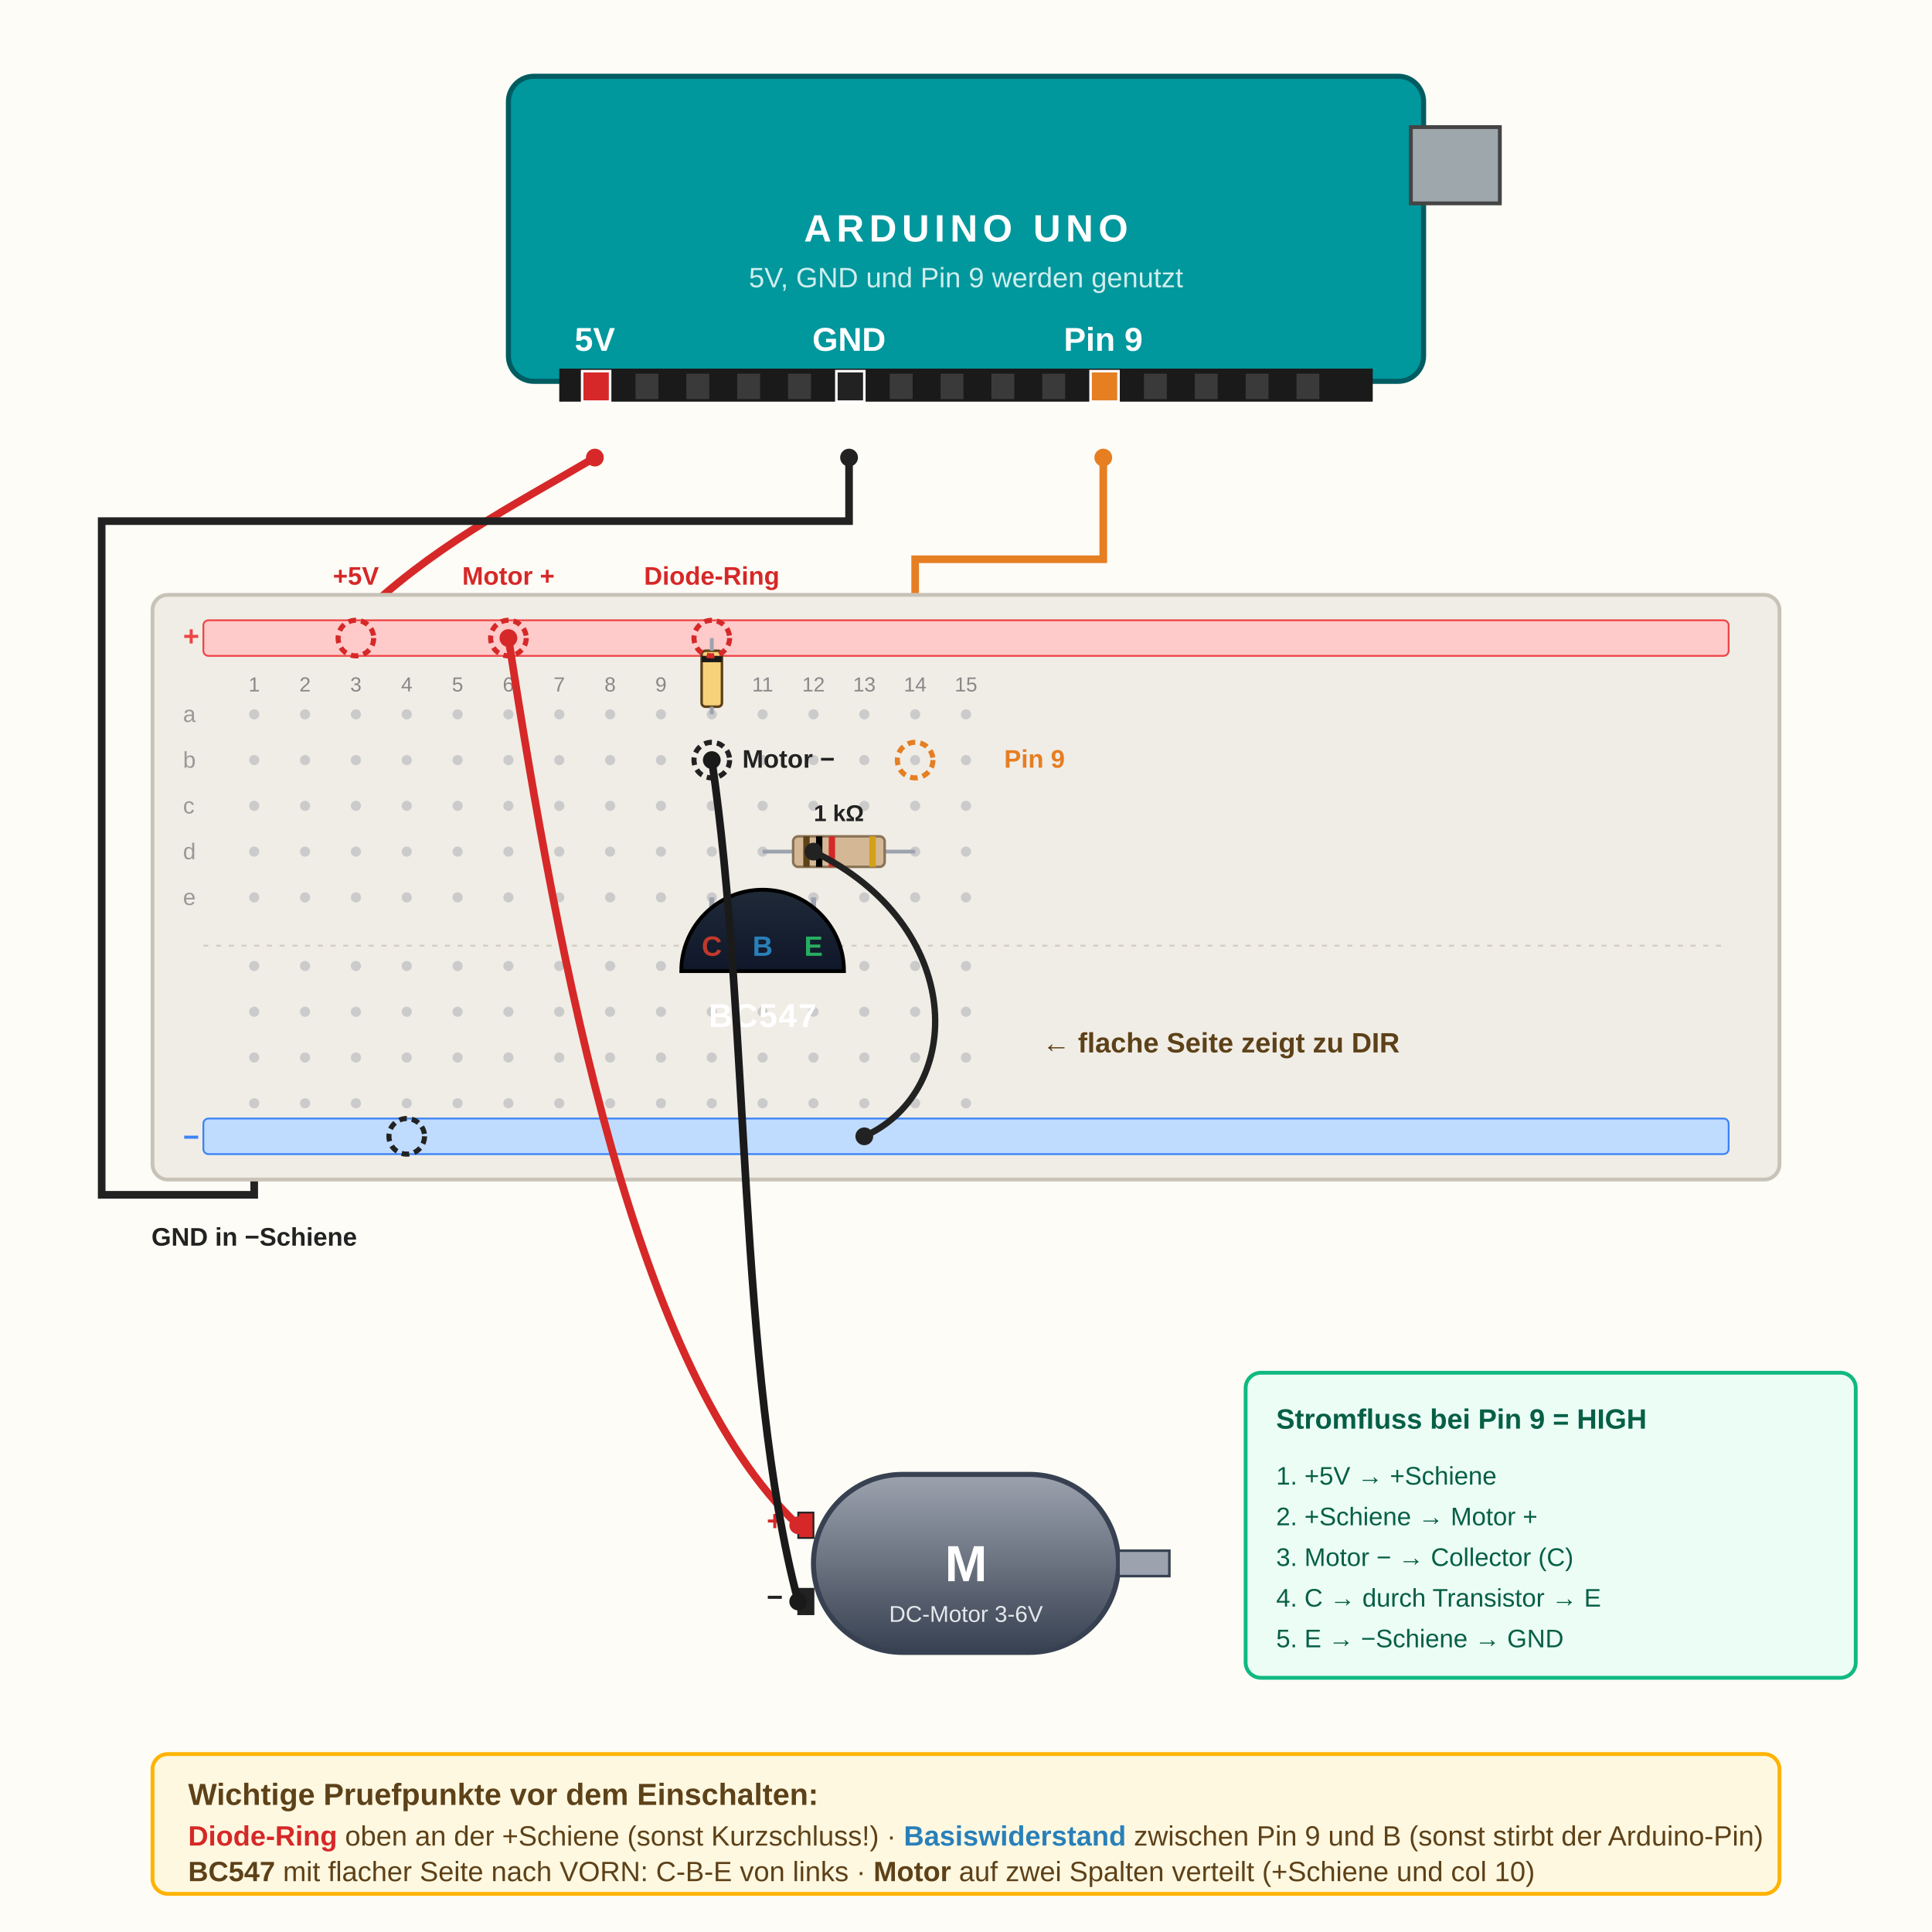
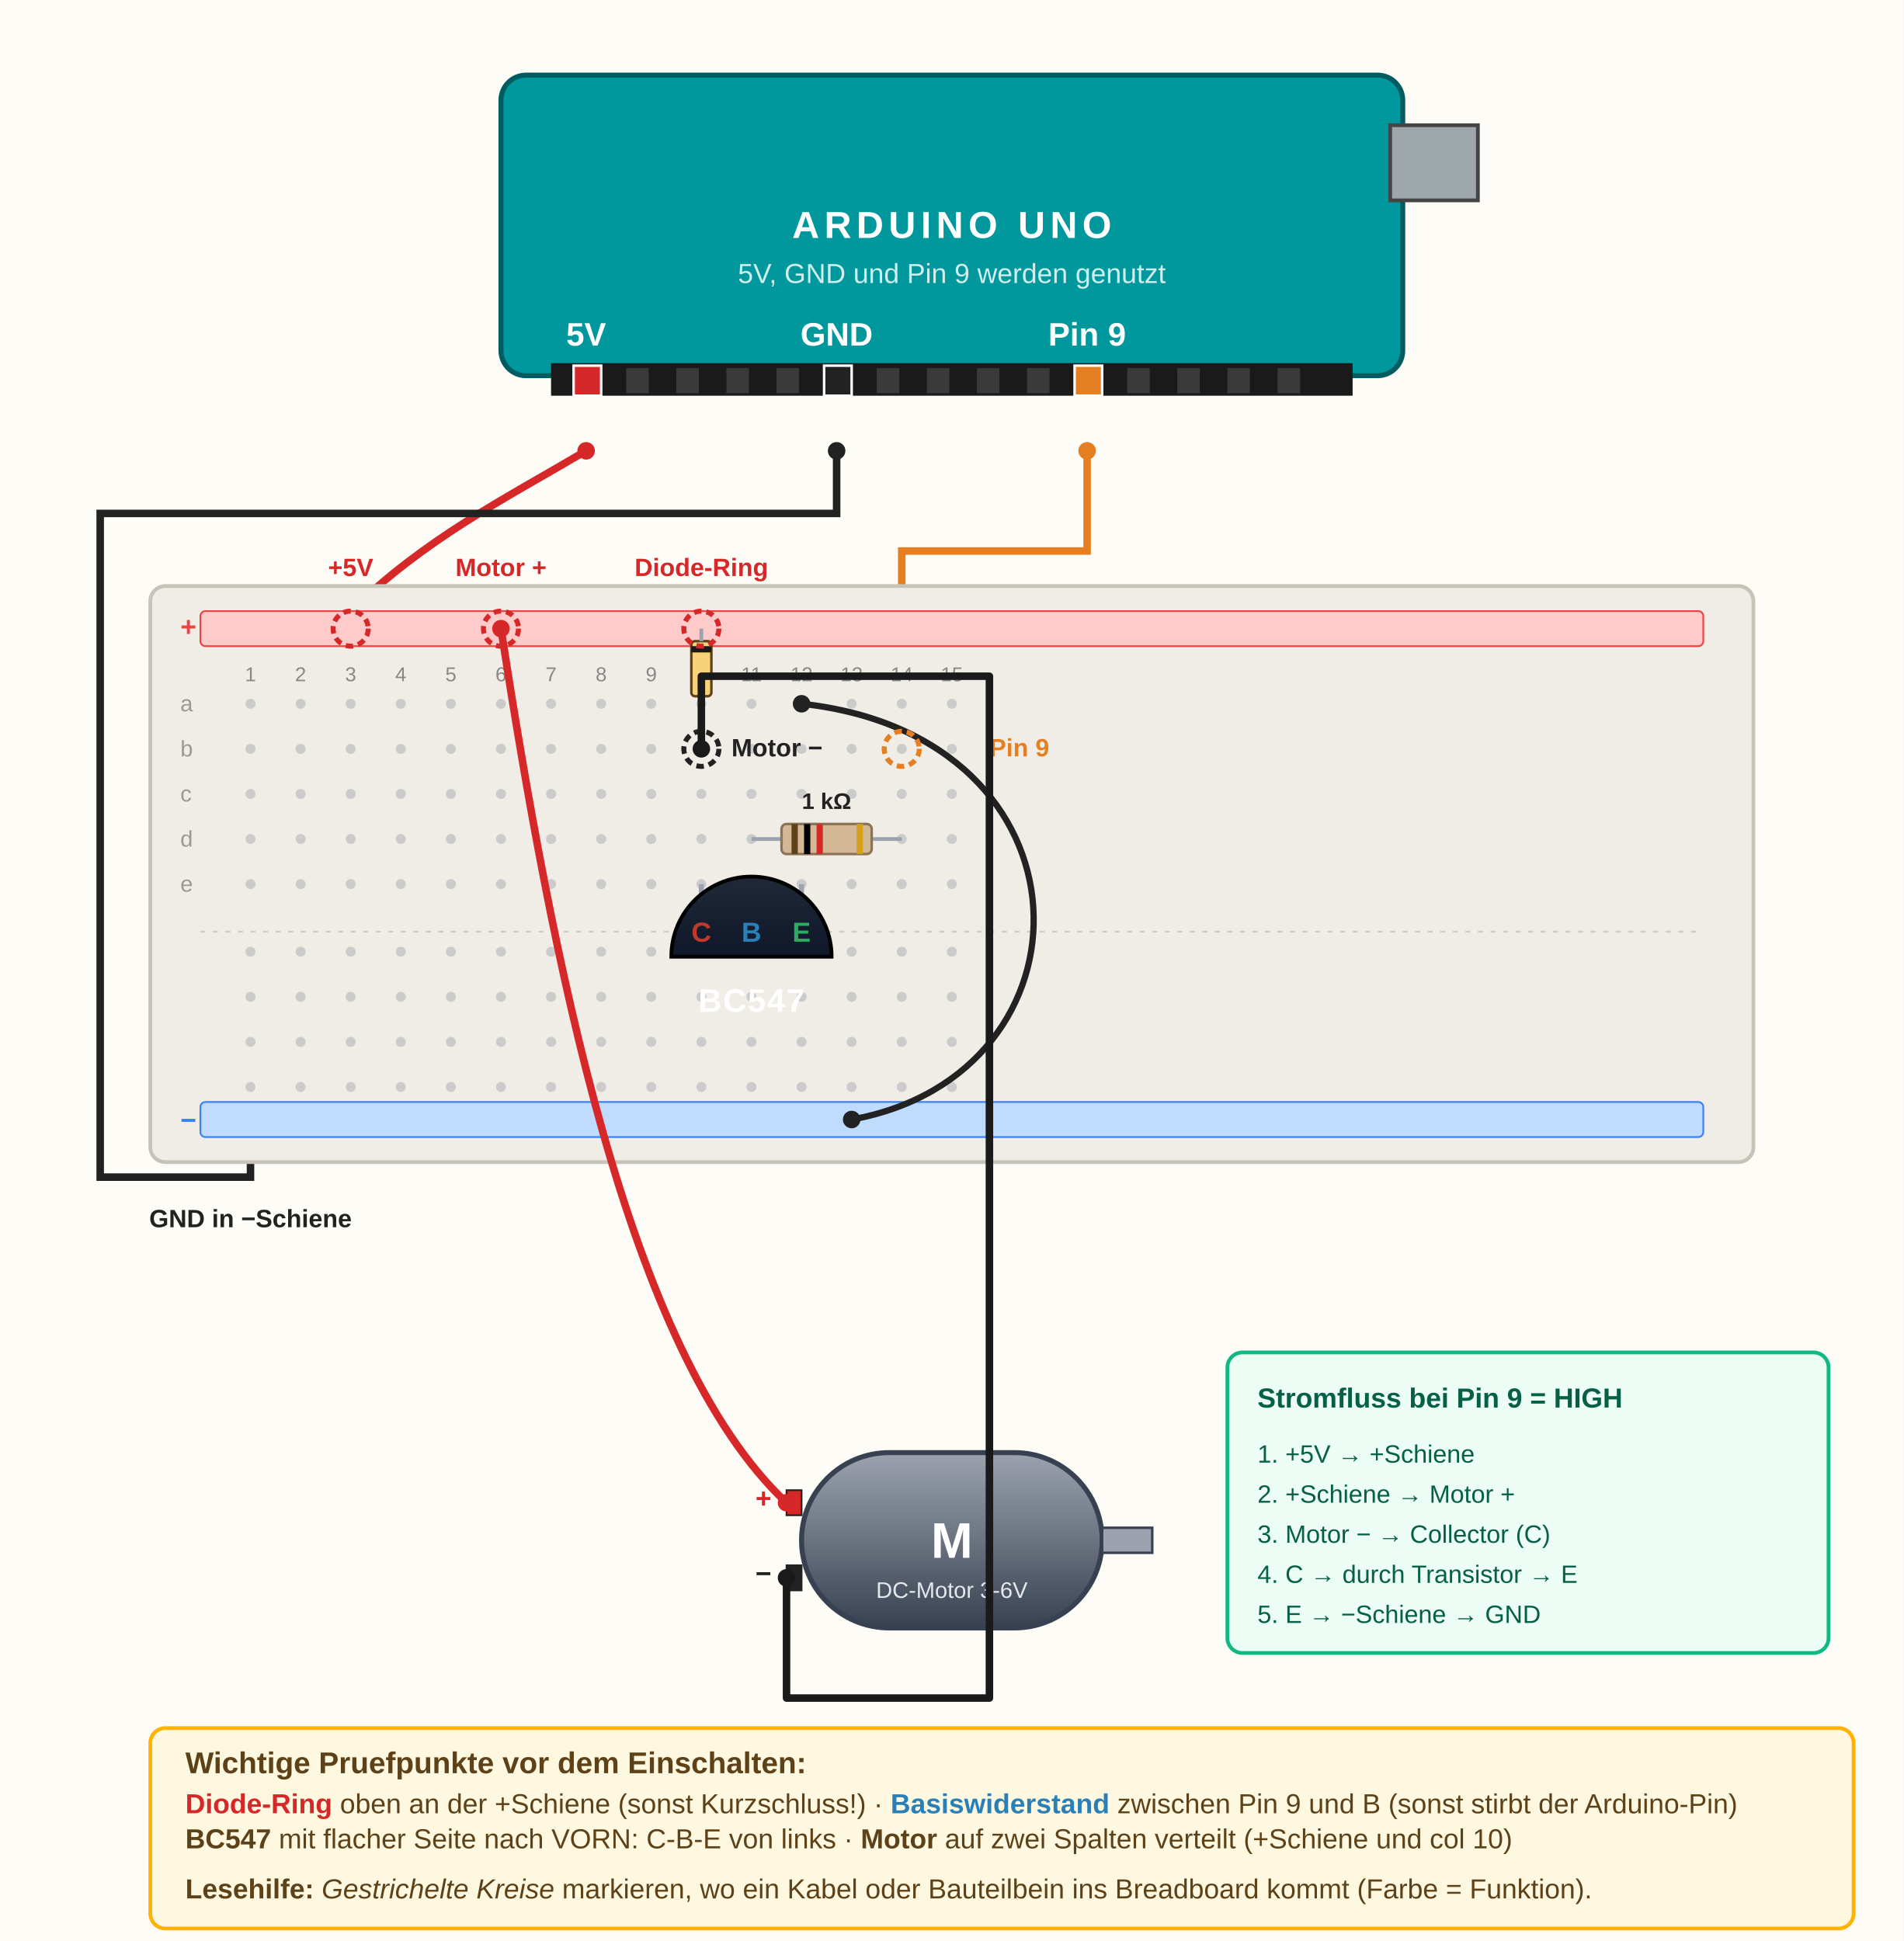
- <svg xmlns="http://www.w3.org/2000/svg" viewBox="0 0 760 760" width="100%" style="max-width: 760px; height: auto; font-family: 'Helvetica Neue', Arial, sans-serif;">
+ <svg xmlns="http://www.w3.org/2000/svg" viewBox="0 0 760 775" width="100%" style="max-width: 760px; height: auto; font-family: 'Helvetica Neue', Arial, sans-serif;">
  <defs>
    <linearGradient id="motorBody" x1="0" x2="0" y1="0" y2="1">
      <stop offset="0%" stop-color="#9ca3af" />
      <stop offset="50%" stop-color="#6b7280" />
      <stop offset="100%" stop-color="#374151" />
    </linearGradient>
    <linearGradient id="bc547Body" x1="0" x2="0" y1="0" y2="1">
      <stop offset="0%" stop-color="#1f2937" />
      <stop offset="100%" stop-color="#0f172a" />
    </linearGradient>
  </defs>
-   <rect width="760" height="760" fill="#fdfcf6" />
+   <rect width="760" height="775" fill="#fdfcf6" />
  <g id="arduino" transform="translate(200, 30)">
    <rect x="0" y="0" width="360" height="120" rx="10" fill="#00979d" stroke="#005c61" stroke-width="2" />
    <rect x="355" y="20" width="35" height="30" fill="#9ea7ac" stroke="#444" stroke-width="1.5" />
    <text x="180" y="65" text-anchor="middle" fill="#fff" font-weight="bold" font-size="15" letter-spacing="2">ARDUINO UNO</text>
    <text x="180" y="83" text-anchor="middle" fill="#cfeeed" font-size="11">5V, GND und Pin 9 werden genutzt</text>
    <text x="34" y="108" text-anchor="middle" font-size="13" font-weight="bold" fill="#fff">5V</text>
    <text x="134" y="108" text-anchor="middle" font-size="13" font-weight="bold" fill="#fff">GND</text>
    <text x="234" y="108" text-anchor="middle" font-size="13" font-weight="bold" fill="#fff">Pin 9</text>
    <rect x="20" y="115" width="320" height="13" fill="#1a1a1a" />
    <g fill="#3a3a3a">
      <rect x="30" y="117" width="9" height="10" />
      <rect x="50" y="117" width="9" height="10" />
      <rect x="70" y="117" width="9" height="10" />
      <rect x="90" y="117" width="9" height="10" />
      <rect x="110" y="117" width="9" height="10" />
      <rect x="130" y="117" width="9" height="10" />
      <rect x="150" y="117" width="9" height="10" />
      <rect x="170" y="117" width="9" height="10" />
      <rect x="190" y="117" width="9" height="10" />
      <rect x="210" y="117" width="9" height="10" />
      <rect x="230" y="117" width="9" height="10" />
      <rect x="250" y="117" width="9" height="10" />
      <rect x="270" y="117" width="9" height="10" />
      <rect x="290" y="117" width="9" height="10" />
      <rect x="310" y="117" width="9" height="10" />
    </g>
    <rect x="29" y="116" width="11" height="12" fill="#d62828" stroke="#fff" stroke-width="1" />
    <rect x="129" y="116" width="11" height="12" fill="#222" stroke="#fff" stroke-width="1" />
    <rect x="229" y="116" width="11" height="12" fill="#E67E22" stroke="#fff" stroke-width="1" />
  </g>
  <path d="M 234 180 C 200 200, 170 215, 140 244" stroke="#d62828" stroke-width="3" fill="none" stroke-linecap="round" />
  <circle cx="234" cy="180" r="3.5" fill="#d62828" />
  <circle cx="140" cy="244" r="3.5" fill="#d62828" />
  <path d="M 334 180 L 334 205 L 40 205 L 40 470 L 100 470 L 100 444" stroke="#222" stroke-width="3" fill="none" stroke-linecap="round" />
  <circle cx="334" cy="180" r="3.5" fill="#222" />
  <circle cx="100" cy="444" r="6" fill="#222" stroke="#fff" stroke-width="1.5" />
  <text x="100" y="490" text-anchor="middle" font-size="10" font-weight="bold" fill="#222">GND in −Schiene</text>
  <path d="M 434 180 L 434 220 L 360 220 L 360 299" stroke="#E67E22" stroke-width="3" fill="none" stroke-linecap="round" />
  <circle cx="434" cy="180" r="3.5" fill="#E67E22" />
  <circle cx="360" cy="299" r="3.5" fill="#E67E22" />
  <g id="breadboard" transform="translate(60, 234)">
    <rect x="0" y="0" width="640" height="230" rx="6" fill="#f0ede6" stroke="#c8c3b8" stroke-width="1.5" />
    <rect x="20" y="10" width="600" height="14" rx="2" fill="#FECACA" stroke="#EF4444" stroke-width="0.7" />
    <text x="12" y="20" font-size="11" font-weight="bold" fill="#EF4444">+</text>
    <rect x="20" y="206" width="600" height="14" rx="2" fill="#BFDBFE" stroke="#3B82F6" stroke-width="0.7" />
    <text x="12" y="217" font-size="11" font-weight="bold" fill="#3B82F6">−</text>
    <g font-size="8" fill="#888" text-anchor="middle">
      <text x="40" y="38">1</text>
      <text x="60" y="38">2</text>
      <text x="80" y="38">3</text>
      <text x="100" y="38">4</text>
      <text x="120" y="38">5</text>
      <text x="140" y="38">6</text>
      <text x="160" y="38">7</text>
      <text x="180" y="38">8</text>
      <text x="200" y="38">9</text>
      <text x="220" y="38">10</text>
      <text x="240" y="38">11</text>
      <text x="260" y="38">12</text>
      <text x="280" y="38">13</text>
      <text x="300" y="38">14</text>
      <text x="320" y="38">15</text>
    </g>
    <g font-size="9" fill="#999">
      <text x="12" y="50">a</text>
      <text x="12" y="68">b</text>
      <text x="12" y="86">c</text>
      <text x="12" y="104">d</text>
      <text x="12" y="122">e</text>
    </g>
    <g fill="#cbcbcb">
      <circle cx="40" cy="47" r="2" />
      <circle cx="60" cy="47" r="2" />
      <circle cx="80" cy="47" r="2" />
      <circle cx="100" cy="47" r="2" />
      <circle cx="120" cy="47" r="2" />
      <circle cx="140" cy="47" r="2" />
      <circle cx="160" cy="47" r="2" />
      <circle cx="180" cy="47" r="2" />
      <circle cx="200" cy="47" r="2" />
      <circle cx="220" cy="47" r="2" />
      <circle cx="240" cy="47" r="2" />
      <circle cx="260" cy="47" r="2" />
      <circle cx="280" cy="47" r="2" />
      <circle cx="300" cy="47" r="2" />
      <circle cx="320" cy="47" r="2" />
      <circle cx="40" cy="65" r="2" />
      <circle cx="60" cy="65" r="2" />
      <circle cx="80" cy="65" r="2" />
      <circle cx="100" cy="65" r="2" />
      <circle cx="120" cy="65" r="2" />
      <circle cx="140" cy="65" r="2" />
      <circle cx="160" cy="65" r="2" />
      <circle cx="180" cy="65" r="2" />
      <circle cx="200" cy="65" r="2" />
      <circle cx="220" cy="65" r="2" />
      <circle cx="240" cy="65" r="2" />
      <circle cx="260" cy="65" r="2" />
      <circle cx="280" cy="65" r="2" />
      <circle cx="300" cy="65" r="2" />
      <circle cx="320" cy="65" r="2" />
      <circle cx="40" cy="83" r="2" />
      <circle cx="60" cy="83" r="2" />
      <circle cx="80" cy="83" r="2" />
      <circle cx="100" cy="83" r="2" />
      <circle cx="120" cy="83" r="2" />
      <circle cx="140" cy="83" r="2" />
      <circle cx="160" cy="83" r="2" />
      <circle cx="180" cy="83" r="2" />
      <circle cx="200" cy="83" r="2" />
      <circle cx="220" cy="83" r="2" />
      <circle cx="240" cy="83" r="2" />
      <circle cx="260" cy="83" r="2" />
      <circle cx="280" cy="83" r="2" />
      <circle cx="300" cy="83" r="2" />
      <circle cx="320" cy="83" r="2" />
      <circle cx="40" cy="101" r="2" />
      <circle cx="60" cy="101" r="2" />
      <circle cx="80" cy="101" r="2" />
      <circle cx="100" cy="101" r="2" />
      <circle cx="120" cy="101" r="2" />
      <circle cx="140" cy="101" r="2" />
      <circle cx="160" cy="101" r="2" />
      <circle cx="180" cy="101" r="2" />
      <circle cx="200" cy="101" r="2" />
      <circle cx="220" cy="101" r="2" />
      <circle cx="240" cy="101" r="2" />
      <circle cx="260" cy="101" r="2" />
      <circle cx="280" cy="101" r="2" />
      <circle cx="300" cy="101" r="2" />
      <circle cx="320" cy="101" r="2" />
      <circle cx="40" cy="119" r="2" />
      <circle cx="60" cy="119" r="2" />
      <circle cx="80" cy="119" r="2" />
      <circle cx="100" cy="119" r="2" />
      <circle cx="120" cy="119" r="2" />
      <circle cx="140" cy="119" r="2" />
      <circle cx="160" cy="119" r="2" />
      <circle cx="180" cy="119" r="2" />
      <circle cx="200" cy="119" r="2" />
      <circle cx="220" cy="119" r="2" />
      <circle cx="240" cy="119" r="2" />
      <circle cx="260" cy="119" r="2" />
      <circle cx="280" cy="119" r="2" />
      <circle cx="300" cy="119" r="2" />
      <circle cx="320" cy="119" r="2" />
    </g>
    <line x1="20" y1="138" x2="620" y2="138" stroke="#d0ccc0" stroke-width="0.7" stroke-dasharray="2 3" />
    <g fill="#cbcbcb">
      <circle cx="40" cy="146" r="2" />
      <circle cx="60" cy="146" r="2" />
      <circle cx="80" cy="146" r="2" />
      <circle cx="100" cy="146" r="2" />
      <circle cx="120" cy="146" r="2" />
      <circle cx="140" cy="146" r="2" />
      <circle cx="160" cy="146" r="2" />
      <circle cx="180" cy="146" r="2" />
      <circle cx="200" cy="146" r="2" />
      <circle cx="220" cy="146" r="2" />
      <circle cx="240" cy="146" r="2" />
      <circle cx="260" cy="146" r="2" />
      <circle cx="280" cy="146" r="2" />
      <circle cx="300" cy="146" r="2" />
      <circle cx="320" cy="146" r="2" />
      <circle cx="40" cy="164" r="2" />
      <circle cx="60" cy="164" r="2" />
      <circle cx="80" cy="164" r="2" />
      <circle cx="100" cy="164" r="2" />
      <circle cx="120" cy="164" r="2" />
      <circle cx="140" cy="164" r="2" />
      <circle cx="160" cy="164" r="2" />
      <circle cx="180" cy="164" r="2" />
      <circle cx="200" cy="164" r="2" />
      <circle cx="220" cy="164" r="2" />
      <circle cx="240" cy="164" r="2" />
      <circle cx="260" cy="164" r="2" />
      <circle cx="280" cy="164" r="2" />
      <circle cx="300" cy="164" r="2" />
      <circle cx="320" cy="164" r="2" />
      <circle cx="40" cy="182" r="2" />
      <circle cx="60" cy="182" r="2" />
      <circle cx="80" cy="182" r="2" />
      <circle cx="100" cy="182" r="2" />
      <circle cx="120" cy="182" r="2" />
      <circle cx="140" cy="182" r="2" />
      <circle cx="160" cy="182" r="2" />
      <circle cx="180" cy="182" r="2" />
      <circle cx="200" cy="182" r="2" />
      <circle cx="220" cy="182" r="2" />
      <circle cx="240" cy="182" r="2" />
      <circle cx="260" cy="182" r="2" />
      <circle cx="280" cy="182" r="2" />
      <circle cx="300" cy="182" r="2" />
      <circle cx="320" cy="182" r="2" />
      <circle cx="40" cy="200" r="2" />
      <circle cx="60" cy="200" r="2" />
      <circle cx="80" cy="200" r="2" />
      <circle cx="100" cy="200" r="2" />
      <circle cx="120" cy="200" r="2" />
      <circle cx="140" cy="200" r="2" />
      <circle cx="160" cy="200" r="2" />
      <circle cx="180" cy="200" r="2" />
      <circle cx="200" cy="200" r="2" />
      <circle cx="220" cy="200" r="2" />
      <circle cx="240" cy="200" r="2" />
      <circle cx="260" cy="200" r="2" />
      <circle cx="280" cy="200" r="2" />
      <circle cx="300" cy="200" r="2" />
      <circle cx="320" cy="200" r="2" />
    </g>
    <g id="diode">
      <rect x="216" y="22" width="8" height="22" rx="1.5" fill="#f8d27a" stroke="#5d4118" stroke-width="1" />
      <rect x="216" y="24" width="8" height="2.5" fill="#1a1a1a" />
      <line x1="220" y1="17" x2="220" y2="22" stroke="#9ca3af" stroke-width="1.5" />
      <line x1="220" y1="44" x2="220" y2="47" stroke="#9ca3af" stroke-width="1.5" />
    </g>
    <g id="bc547">
      <line x1="220" y1="119" x2="220" y2="148" stroke="#9ca3af" stroke-width="2" />
      <line x1="240" y1="119" x2="240" y2="148" stroke="#9ca3af" stroke-width="2" />
      <line x1="260" y1="119" x2="260" y2="148" stroke="#9ca3af" stroke-width="2" />
      <path d="M 208 148 L 272 148 A 32 32 0 0 0 208 148 Z" fill="url(#bc547Body)" stroke="#000" stroke-width="1.5" />
      <text x="240" y="170" text-anchor="middle" font-size="13" font-weight="bold" fill="#fff" letter-spacing="0.5">BC547</text>
      <text x="220" y="142" text-anchor="middle" font-size="11" font-weight="bold" fill="#C0392B">C</text>
      <text x="240" y="142" text-anchor="middle" font-size="11" font-weight="bold" fill="#2980B9">B</text>
      <text x="260" y="142" text-anchor="middle" font-size="11" font-weight="bold" fill="#27AE60">E</text>
    </g>
-     <text x="350" y="180" font-size="11" font-weight="bold" fill="#5d4118">← flache Seite zeigt zu DIR</text>
    <g id="resistor">
      <line x1="240" y1="101" x2="252" y2="101" stroke="#9ca3af" stroke-width="1.5" />
      <line x1="288" y1="101" x2="300" y2="101" stroke="#9ca3af" stroke-width="1.5" />
      <rect x="252" y="95" width="36" height="12" rx="2" fill="#d4b896" stroke="#8b7355" stroke-width="1" />
      <rect x="256" y="95" width="2.5" height="12" fill="#5d4118" />
      <rect x="261" y="95" width="2.5" height="12" fill="#000" />
      <rect x="266" y="95" width="2.5" height="12" fill="#d62828" />
      <rect x="282" y="95" width="2.5" height="12" fill="#d4a017" />
      <text x="270" y="89" text-anchor="middle" font-size="9" font-weight="bold" fill="#222">1 kΩ</text>
    </g>
-     <path d="M 260 101 C 320 130, 320 195, 280 213" stroke="#222" stroke-width="2.5" fill="none" stroke-linecap="round" />
-     <circle cx="260" cy="101" r="3.5" fill="#222" />
+     <path d="M 260 47 C 380 60, 380 195, 280 213" stroke="#222" stroke-width="2.5" fill="none" stroke-linecap="round" />
+     <circle cx="260" cy="47" r="3.5" fill="#222" />
    <circle cx="280" cy="213" r="3.5" fill="#222" />
    <circle cx="80" cy="17" r="7" fill="none" stroke="#d62828" stroke-width="2" stroke-dasharray="3 2" />
    <text x="80" y="-4" text-anchor="middle" font-size="10" font-weight="bold" fill="#d62828">+5V</text>
    <circle cx="140" cy="17" r="7" fill="none" stroke="#d62828" stroke-width="2" stroke-dasharray="3 2" />
    <text x="140" y="-4" text-anchor="middle" font-size="10" font-weight="bold" fill="#d62828">Motor +</text>
    <circle cx="220" cy="17" r="7" fill="none" stroke="#d62828" stroke-width="2" stroke-dasharray="3 2" />
    <text x="220" y="-4" text-anchor="middle" font-size="10" font-weight="bold" fill="#d62828">Diode-Ring</text>
    <circle cx="220" cy="65" r="7" fill="none" stroke="#222" stroke-width="2" stroke-dasharray="3 2" />
    <text x="232" y="68" text-anchor="start" font-size="10" font-weight="bold" fill="#222">Motor −</text>
    <circle cx="300" cy="65" r="7" fill="none" stroke="#E67E22" stroke-width="2" stroke-dasharray="3 2" />
    <text x="335" y="68" font-size="10" font-weight="bold" fill="#E67E22">Pin 9</text>
-     <circle cx="100" cy="213" r="7" fill="none" stroke="#222" stroke-width="2" stroke-dasharray="3 2" />
  </g>
  <g id="motor" transform="translate(320, 580)">
    <rect x="0" y="0" width="120" height="70" rx="35" fill="url(#motorBody)" stroke="#374151" stroke-width="2" />
    <text x="60" y="42" text-anchor="middle" font-size="20" font-weight="bold" fill="#fff">M</text>
    <text x="60" y="58" text-anchor="middle" font-size="9" fill="#e5e7eb">DC-Motor 3-6V</text>
    <rect x="120" y="30" width="20" height="10" fill="#9ca3af" stroke="#374151" stroke-width="1" />
    <rect x="-6" y="15" width="6" height="10" fill="#d62828" stroke="#222" stroke-width="0.7" />
    <rect x="-6" y="45" width="6" height="10" fill="#222" stroke="#222" stroke-width="0.7" />
    <text x="-12" y="22" text-anchor="end" font-size="11" font-weight="bold" fill="#d62828">+</text>
    <text x="-12" y="52" text-anchor="end" font-size="11" font-weight="bold" fill="#222">−</text>
  </g>
  <path d="M 314 600 C 250 540, 220 380, 200 251" stroke="#d62828" stroke-width="3" fill="none" stroke-linecap="round" />
  <circle cx="314" cy="600" r="3.5" fill="#d62828" />
  <circle cx="200" cy="251" r="3.5" fill="#d62828" />
-   <path d="M 314 630 C 290 540, 295 400, 280 299" stroke="#1a1a1a" stroke-width="3" fill="none" stroke-linecap="round" />
+   <path d="M 314 630 L 314 678 L 395 678 L 395 270 L 280 270 L 280 299" stroke="#1a1a1a" stroke-width="3" fill="none" stroke-linecap="round" stroke-linejoin="round" />
  <circle cx="314" cy="630" r="3.5" fill="#1a1a1a" />
  <circle cx="280" cy="299" r="3.5" fill="#1a1a1a" />
  <g transform="translate(490, 540)">
    <rect x="0" y="0" width="240" height="120" rx="6" fill="#ecfdf5" stroke="#10b981" stroke-width="1.5" />
    <text x="12" y="22" font-size="11" font-weight="bold" fill="#065f46">Stromfluss bei Pin 9 = HIGH</text>
    <text x="12" y="44" font-size="10" fill="#065f46">1. +5V → +Schiene</text>
    <text x="12" y="60" font-size="10" fill="#065f46">2. +Schiene → Motor +</text>
    <text x="12" y="76" font-size="10" fill="#065f46">3. Motor − → Collector (C)</text>
    <text x="12" y="92" font-size="10" fill="#065f46">4. C → durch Transistor → E</text>
    <text x="12" y="108" font-size="10" fill="#065f46">5. E → −Schiene → GND</text>
  </g>
  <g transform="translate(60, 690)">
-     <rect x="0" y="0" width="640" height="55" rx="6" fill="#fff8e1" stroke="#ffb300" stroke-width="1.5" />
-     <text x="14" y="20" font-size="12" font-weight="bold" fill="#5d4118">Wichtige Pruefpunkte vor dem Einschalten:</text>
-     <text x="14" y="36" font-size="11" fill="#5d4118">
+     <rect x="0" y="0" width="680" height="80" rx="6" fill="#fff8e1" stroke="#ffb300" stroke-width="1.5" />
+     <text x="14" y="18" font-size="12" font-weight="bold" fill="#5d4118">Wichtige Pruefpunkte vor dem Einschalten:</text>
+     <text x="14" y="34" font-size="11" fill="#5d4118">
      <tspan font-weight="bold" fill="#d62828">Diode-Ring</tspan> oben an der +Schiene (sonst Kurzschluss!) · <tspan font-weight="bold" fill="#2980B9">Basiswiderstand</tspan> zwischen Pin 9 und B (sonst stirbt der Arduino-Pin)</text>
-     <text x="14" y="50" font-size="11" fill="#5d4118">
+     <text x="14" y="48" font-size="11" fill="#5d4118">
      <tspan font-weight="bold">BC547</tspan> mit flacher Seite nach VORN: C-B-E von links · <tspan font-weight="bold">Motor</tspan> auf zwei Spalten verteilt (+Schiene und col 10)</text>
+     <text x="14" y="68" font-size="11" fill="#5d4118">
+       <tspan font-weight="bold">Lesehilfe:</tspan>
+       <tspan font-style="italic">Gestrichelte Kreise</tspan> markieren, wo ein Kabel oder Bauteilbein ins Breadboard kommt (Farbe = Funktion).</text>
  </g>
</svg>
